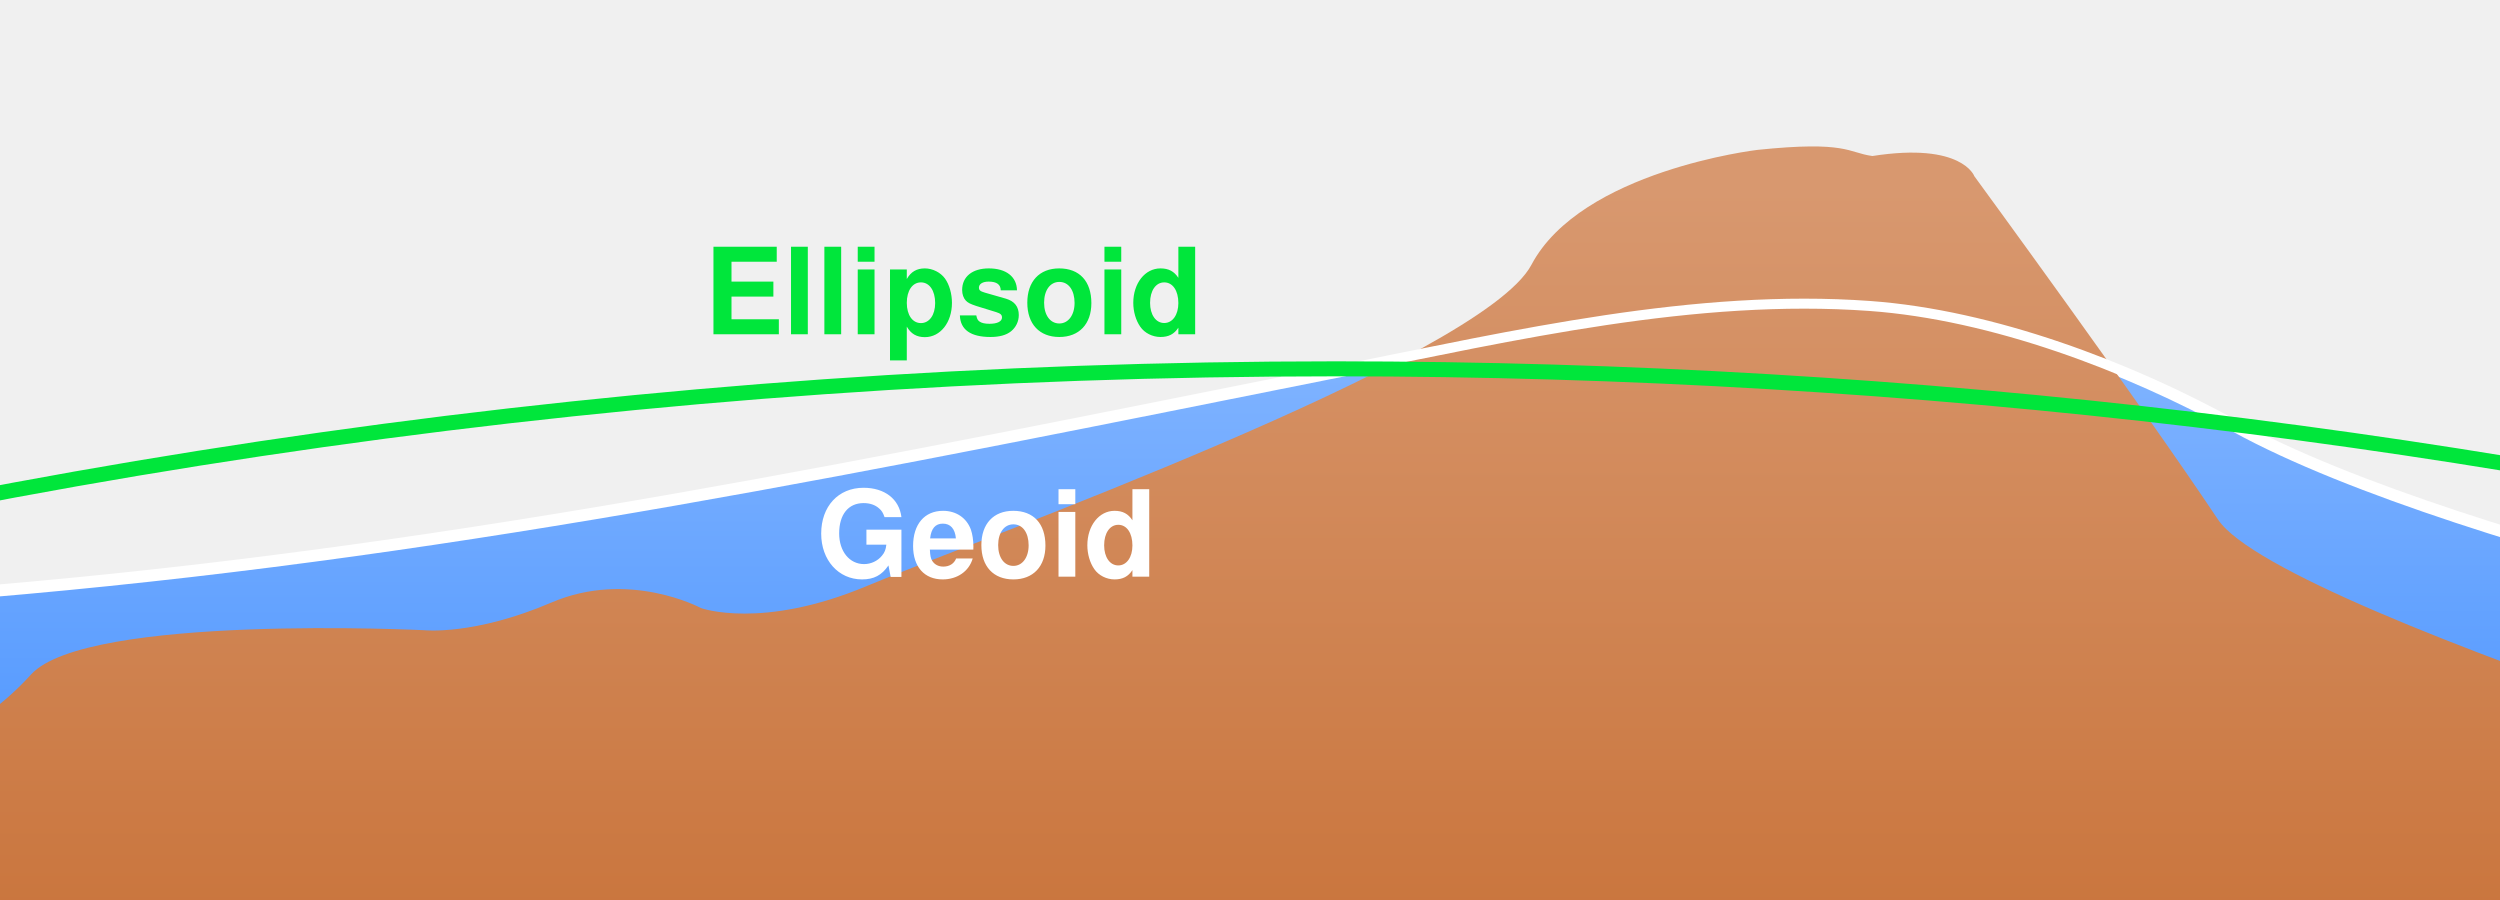
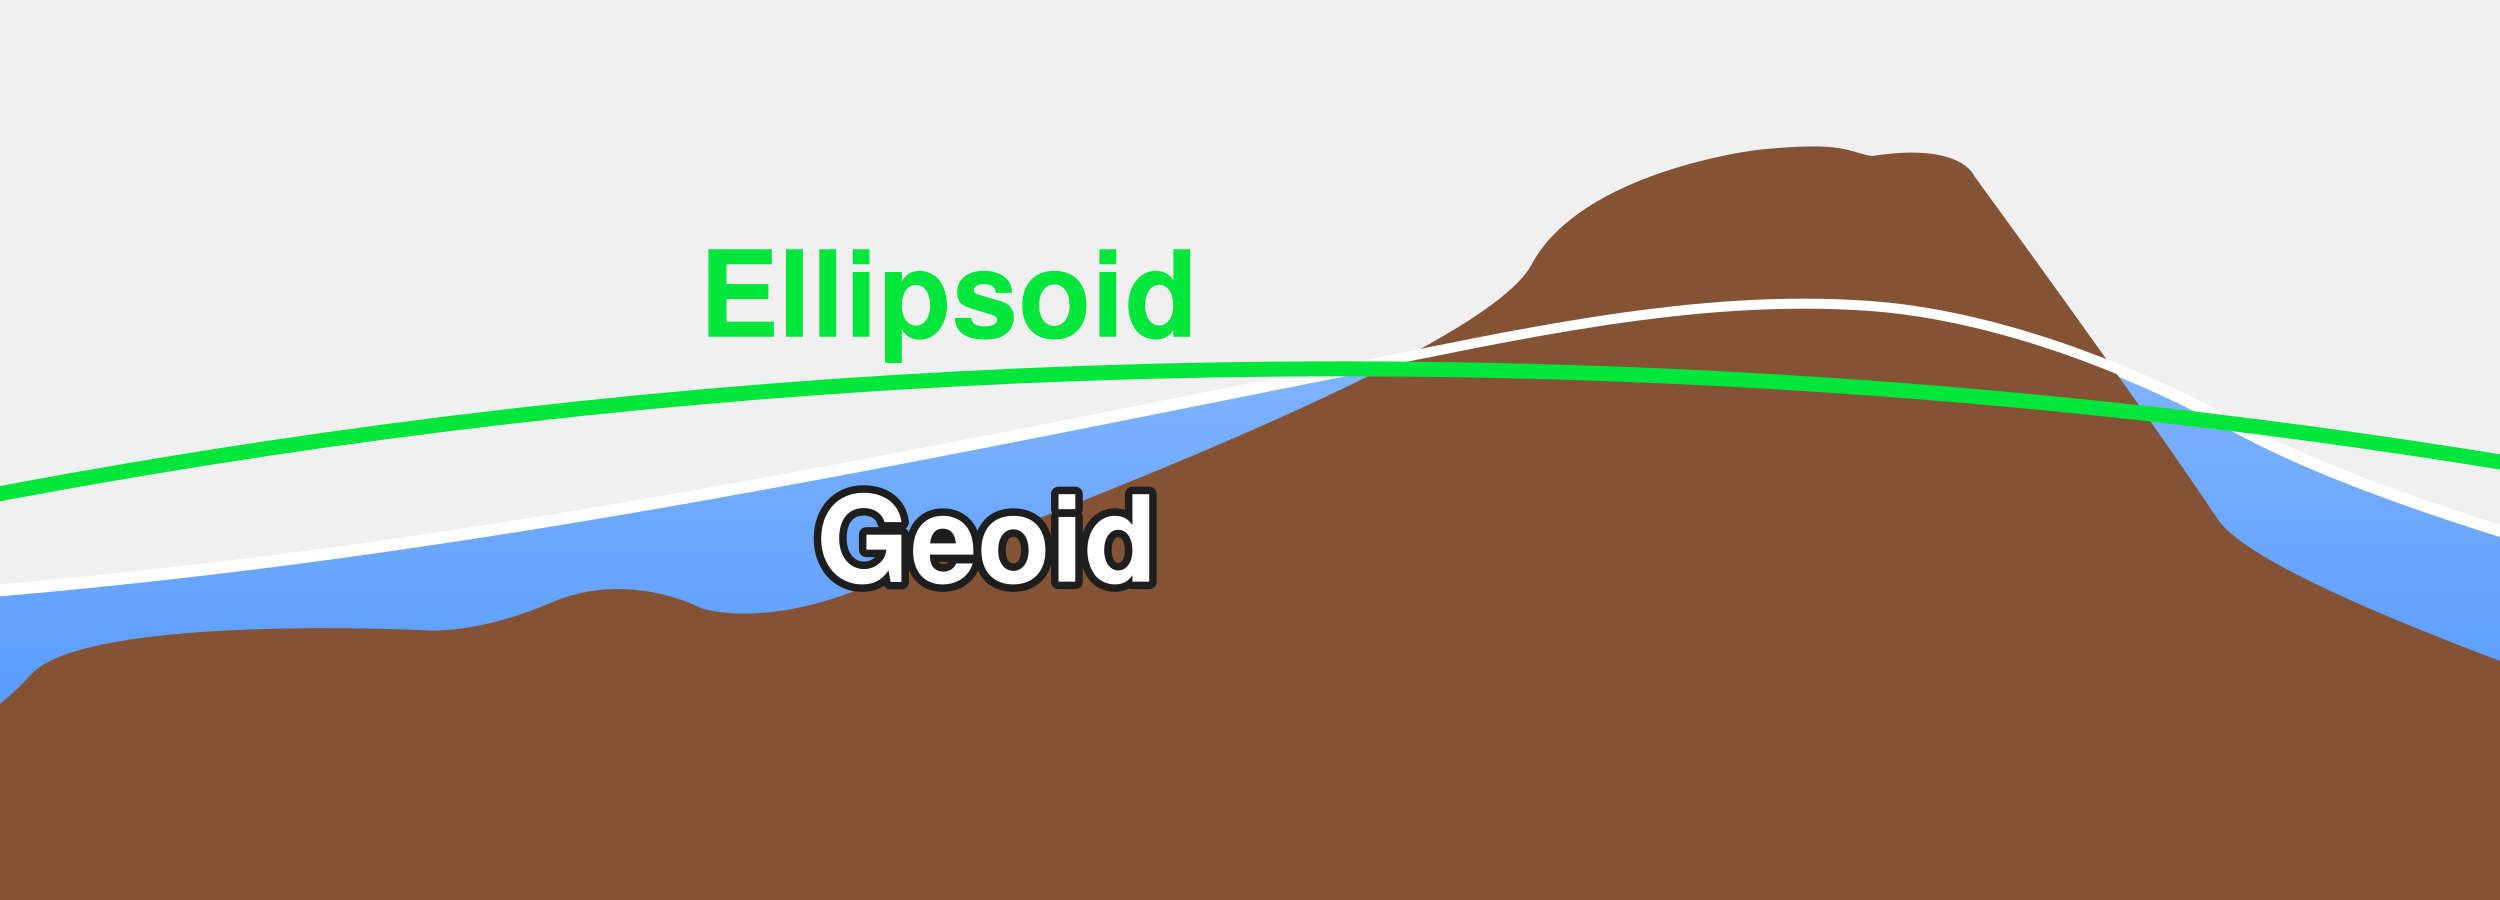
<svg xmlns="http://www.w3.org/2000/svg" xmlns:xlink="http://www.w3.org/1999/xlink" width="500" height="180">
  <defs>
    <linearGradient id="linearGradient10989">
-       <stop stop-color="#3788ff" offset="0" id="stop10991" />
-       <stop stop-color="#86b7ff" offset="1" id="stop10993" />
+       <stop id="stop10991" offset="0" stop-color="#3788ff" />
+       <stop id="stop10993" offset="1" stop-color="#86b7ff" />
    </linearGradient>
-     <linearGradient id="linearGradient9211">
-       <stop stop-color="#c87137" offset="0" id="stop9213" />
-       <stop stop-color="#d8986f" offset="1" id="stop9215" />
-     </linearGradient>
-     <linearGradient xlink:href="#linearGradient9211" id="linearGradient9217" y2="0.049" x2="0.429" y1="1.003" x1="0.429" />
-     <linearGradient xlink:href="#linearGradient10989" id="linearGradient10995" y2="-0.007" x2="0.436" y1="0.965" x1="0.439" />
+     <linearGradient x1="0.439" y1="0.965" x2="0.436" y2="-0.007" id="linearGradient10995" xlink:href="#linearGradient10989" />
  </defs>
  <g>
-     <rect fill="none" id="canvas_background" height="182" width="502" y="-1" x="-1" />
+     <rect x="-1" y="-1" width="502" height="182" id="canvas_background" fill="none" />
  </g>
  <g>
-     <path fill="url(#linearGradient10995)" fill-rule="evenodd" stroke="#ffffff" stroke-width="2" stroke-linecap="round" stroke-linejoin="round" stroke-miterlimit="4" stroke-dashoffset="0" id="path2765" d="m-128.357,118.743c41.9,6.029 90.588,2.938 133.368,-0.914c89.243,-8.036 169.155,-24.632 263.301,-43.456c34.855,-6.969 70.791,-15.318 105.692,-12.781c24.464,1.779 51.599,12.028 72.869,23.768c46.224,25.514 160.089,47.843 160.089,47.843l4.933,67.027l-741.885,7.751l1.633,-89.238z" />
-     <path fill="url(#linearGradient9217)" fill-rule="nonzero" stroke="#000000" stroke-width="0" marker-start="none" marker-mid="none" marker-end="none" stroke-miterlimit="4" stroke-dashoffset="0" id="path2785" d="m-139.955,196.907l2.215,-93.012c0,0 32.111,3.322 48.721,22.146c16.609,18.824 34.326,12.18 34.326,12.18c0,0 16.609,-4.429 19.931,3.322c3.322,7.751 18.824,7.751 18.824,7.751c0,0 11.073,-2.215 22.146,-14.395c11.073,-12.18 78.618,-8.858 78.618,-8.858c0,0 9.966,1.107 25.468,-5.536c15.502,-6.644 29.897,1.107 29.897,1.107c0,0 12.18,4.429 33.219,-4.429c21.039,-8.858 122.909,-45.399 132.875,-64.223c9.966,-18.824 45.169,-22.979 45.169,-22.979c18.009,-1.869 18.091,0.553 23.026,1.222c17.969,-2.818 20.389,4.04 20.389,4.04c0,0 33.219,45.399 48.721,68.652c13.029,19.544 168.308,65.33 168.308,65.33c3.322,6.644 -4.429,33.219 -4.429,33.219" />
-     <path fill="none" fill-rule="evenodd" stroke="#ffffff" stroke-width="2" stroke-linecap="round" stroke-linejoin="round" stroke-miterlimit="4" stroke-dashoffset="0" id="path14543" d="m-128.357,118.349c41.9,6.029 90.588,2.938 133.368,-0.914c89.243,-8.036 169.155,-24.632 263.301,-43.456c34.855,-6.969 70.791,-15.318 105.692,-12.781c24.464,1.779 51.599,12.028 72.869,23.768c46.224,25.514 160.089,47.843 160.089,47.843l4.933,67.027l-741.885,7.751l1.633,-89.238z" />
-     <text font-weight="bold" stroke-linejoin="round" stroke-linecap="round" stroke-opacity="0" xml:space="preserve" text-anchor="start" font-family="Helvetica, Arial, sans-serif" font-size="24" id="svg_1" y="66.852" x="140.799" stroke-width="3" stroke="#000000" fill="#00e63b">Ellipsoid</text>
-     <text font-weight="bold" stroke-linejoin="round" stroke-linecap="round" stroke-opacity="0" xml:space="preserve" text-anchor="start" font-family="Helvetica, Arial, sans-serif" font-size="24" id="svg_2" y="115.337" x="163.223" stroke-width="3" stroke="#000000" fill="#ffffff">Geoid</text>
-     <path fill="none" fill-rule="evenodd" stroke="#00e63b" stroke-width="3" stroke-linecap="round" stroke-linejoin="round" stroke-miterlimit="4" stroke-dashoffset="0" id="path2760" d="m-129.569,129.209c126.019,-36.105 259.1,-55.443 396.669,-55.443c116.236,0 229.268,13.806 337.543,39.866" />
+     <path d="m-128.357,118.743c41.9,6.029 90.588,2.938 133.368,-0.914c89.243,-8.036 169.155,-24.632 263.301,-43.456c34.855,-6.969 70.791,-15.318 105.692,-12.781c24.464,1.779 51.599,12.028 72.869,23.768c46.224,25.514 160.089,47.843 160.089,47.843l4.933,67.027l-741.885,7.751l1.633,-89.238z" id="path2765" stroke-dashoffset="0" stroke-miterlimit="4" stroke-linejoin="round" stroke-linecap="round" stroke-width="2" stroke="#ffffff" fill-rule="evenodd" fill="url(#linearGradient10995)" />
+     <path d="m-139.955,196.907l2.215,-93.012c0,0 32.111,3.322 48.721,22.146c16.609,18.824 34.326,12.18 34.326,12.18c0,0 16.609,-4.429 19.931,3.322c3.322,7.751 18.824,7.751 18.824,7.751c0,0 11.073,-2.215 22.146,-14.395c11.073,-12.18 78.618,-8.858 78.618,-8.858c0,0 9.966,1.107 25.468,-5.536c15.502,-6.644 29.897,1.107 29.897,1.107c0,0 12.18,4.429 33.219,-4.429c21.039,-8.858 122.909,-45.399 132.875,-64.223c9.966,-18.824 45.169,-22.979 45.169,-22.979c18.009,-1.869 18.091,0.553 23.026,1.222c17.969,-2.818 20.389,4.04 20.389,4.04c0,0 33.219,45.399 48.721,68.652c13.029,19.544 168.308,65.33 168.308,65.33c3.322,6.644 -4.429,33.219 -4.429,33.219" id="path2785" stroke-dashoffset="0" stroke-miterlimit="4" marker-end="none" marker-mid="none" marker-start="none" stroke-width="0" stroke="#000000" fill-rule="nonzero" fill="#845335" />
+     <path d="m-128.357,118.349c41.9,6.029 90.588,2.938 133.368,-0.914c89.243,-8.036 169.155,-24.632 263.301,-43.456c34.855,-6.969 70.791,-15.318 105.692,-12.781c24.464,1.779 51.599,12.028 72.869,23.768c46.224,25.514 160.089,47.843 160.089,47.843l4.933,67.027l-741.885,7.751l1.633,-89.238z" id="path14543" stroke-dashoffset="0" stroke-miterlimit="4" stroke-linejoin="round" stroke-linecap="round" stroke-width="2" stroke="#ffffff" fill-rule="evenodd" fill="none" />
+     <text fill="#00e63b" stroke-width="3" x="139.799" y="67.352" id="svg_1" font-size="24" font-family="Helvetica, Arial, sans-serif" text-anchor="start" xml:space="preserve" stroke-linecap="round" stroke-linejoin="round" font-weight="bold">Ellipsoid</text>
+     <path d="m-128.569,129.209c126.019,-36.105 259.1,-55.443 396.669,-55.443c116.236,0 229.268,13.806 337.543,39.866" id="path2760" stroke-dashoffset="0" stroke-miterlimit="4" stroke-linejoin="round" stroke-linecap="round" stroke-width="3" stroke="#00e63b" fill-rule="evenodd" fill="none" />
+     <text fill="#ffffff" stroke="#1e1e1e" stroke-width="3" x="163.223" y="116.337" id="svg_3" font-size="24" font-family="Helvetica, Arial, sans-serif" text-anchor="start" xml:space="preserve" stroke-linecap="round" stroke-linejoin="round" font-weight="bold">Geoid</text>
+     <text fill="#ffffff" x="163.223" y="116.337" id="svg_2" font-size="24" font-family="Helvetica, Arial, sans-serif" text-anchor="start" xml:space="preserve" stroke-linecap="round" stroke-linejoin="round" font-weight="bold">Geoid</text>
  </g>
</svg>
